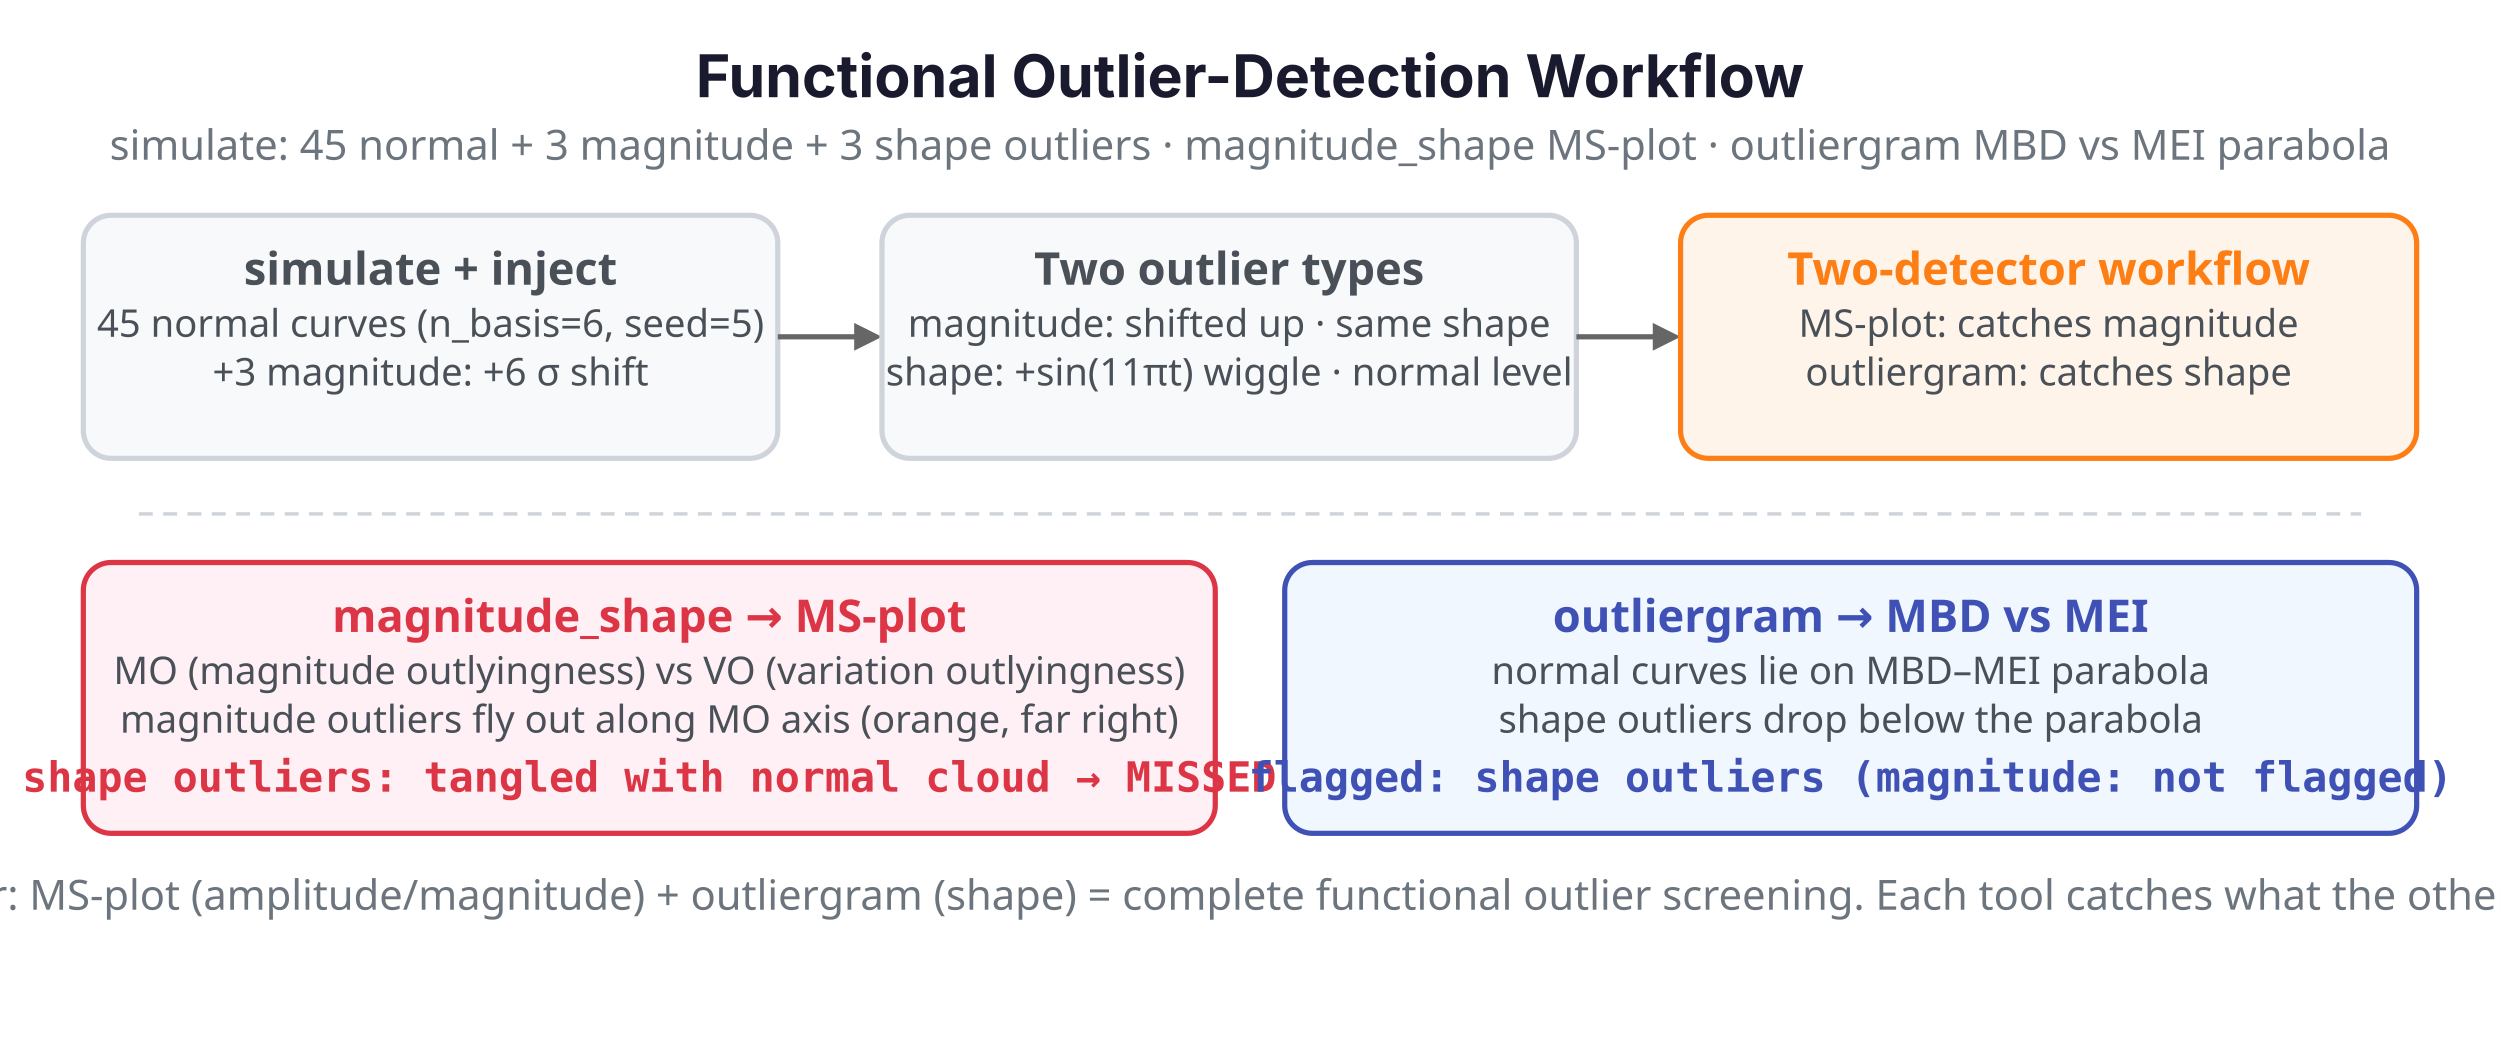
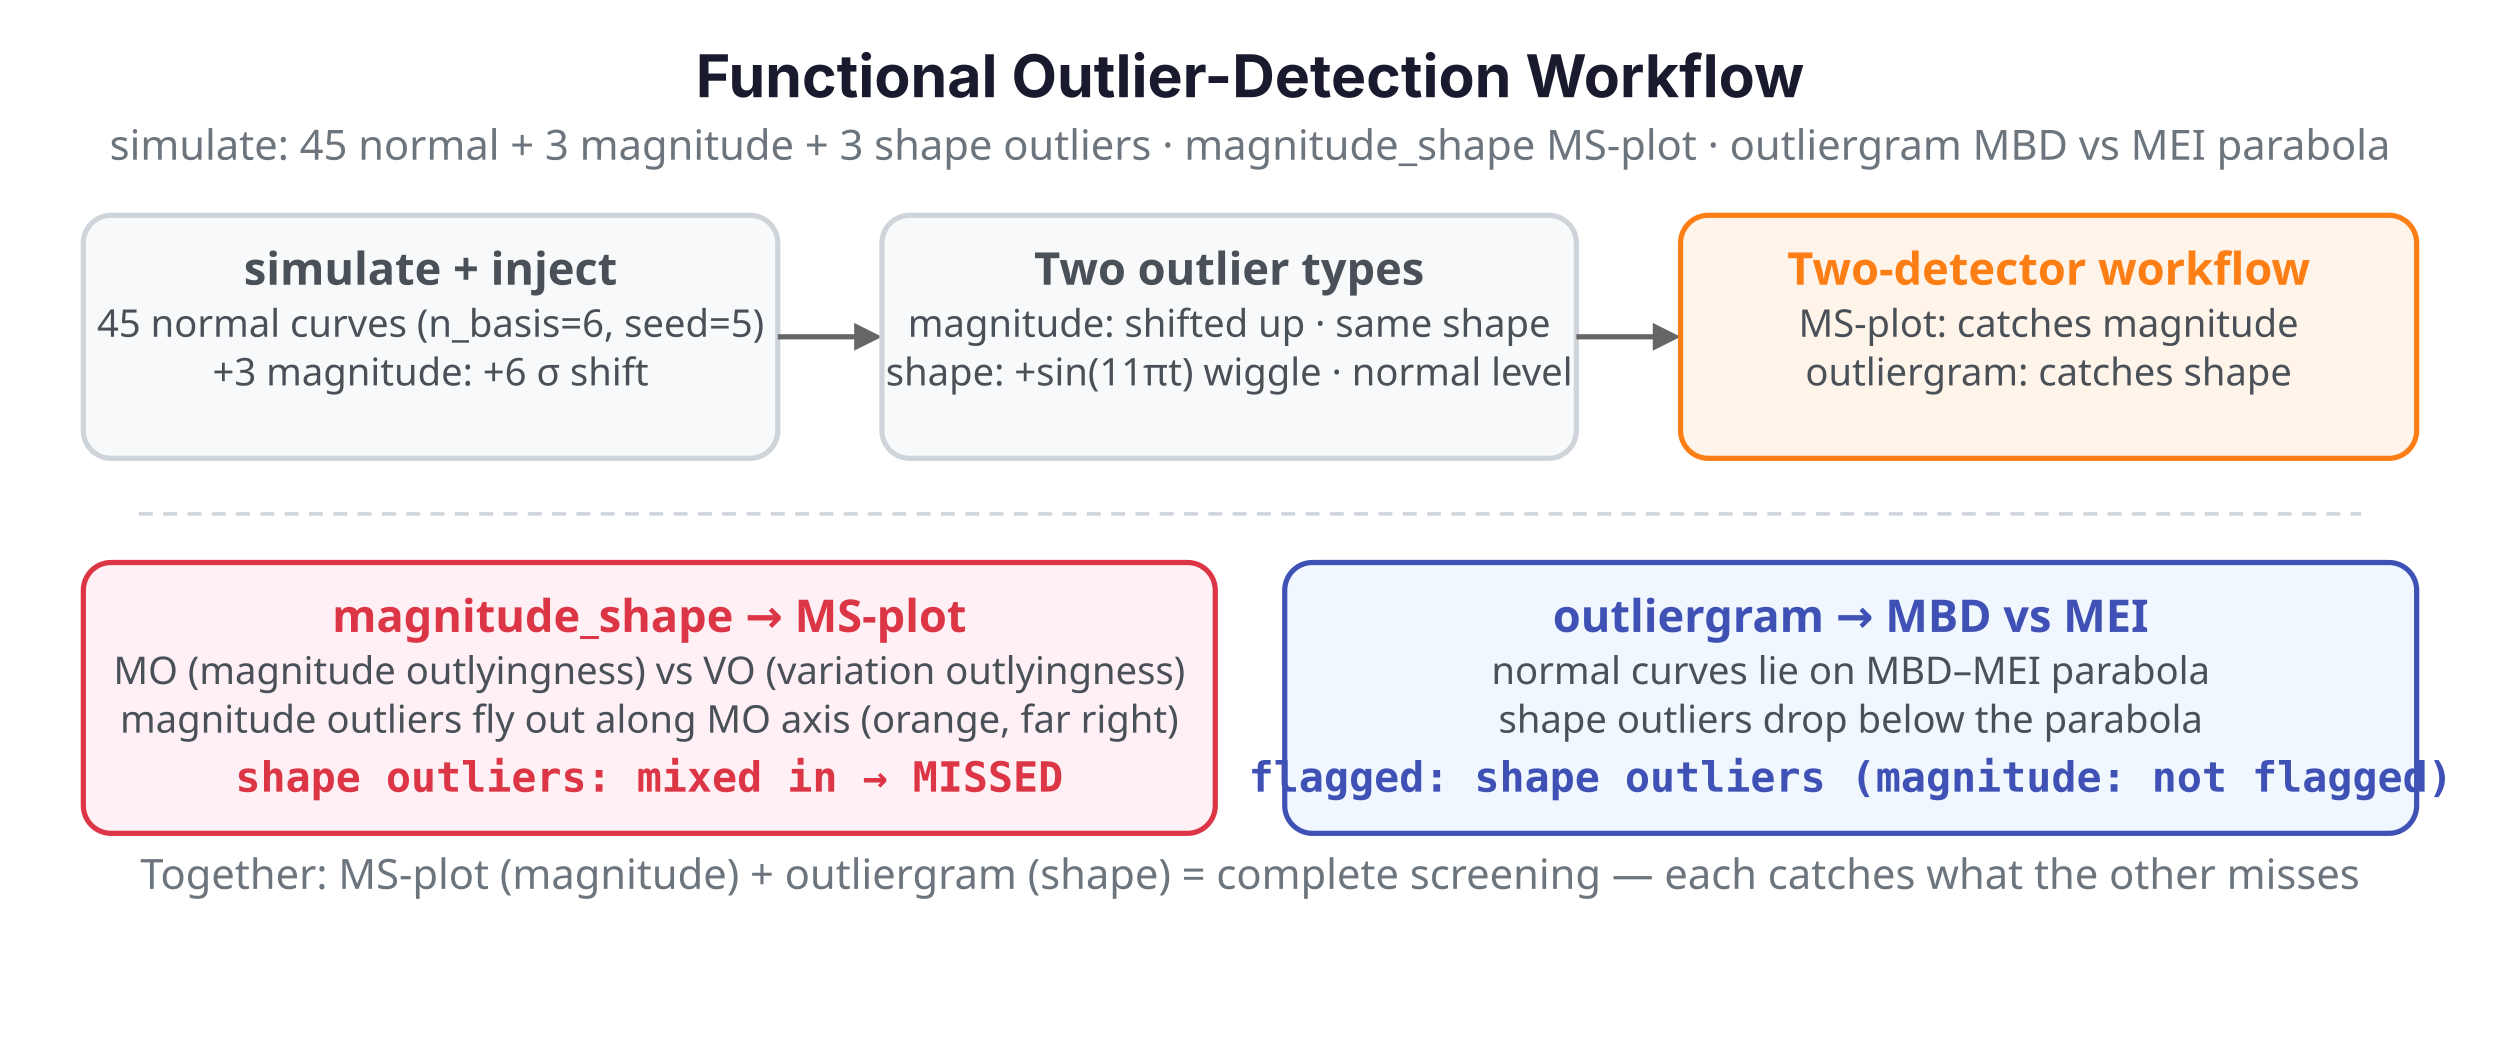
<svg xmlns="http://www.w3.org/2000/svg" viewBox="0 0 720 300" fill="none" role="img" aria-label="Functional Outlier-Detection Workflow — simulate normal plus magnitude and shape outliers, magnitude_shape MS-plot, outliergram MBD vs MEI parabola">
  <style>
    .ttl{font:700 17px system-ui,-apple-system,sans-serif;fill:#1a1a2e}
    .sub{font:400 12px system-ui,sans-serif;fill:#6c757d}
    .lab{font:700 13px system-ui,sans-serif}
    .sm{font:400 11px system-ui,sans-serif;fill:#495057}
    .mono{font:600 12px ui-monospace,monospace}
  </style>
  <text class="ttl" x="360" y="28" text-anchor="middle">Functional Outlier-Detection Workflow</text>
  <text class="sub" x="360" y="46" text-anchor="middle">simulate: 45 normal + 3 magnitude + 3 shape outliers · magnitude_shape MS-plot · outliergram MBD vs MEI parabola</text>
  <rect x="24" y="62" width="200" height="70" rx="8" fill="#f8f9fa" stroke="#ced4da" stroke-width="1.5" />
  <text class="lab" x="124" y="82" text-anchor="middle" fill="#495057">simulate + inject</text>
  <text class="sm" x="124" y="97" text-anchor="middle">45 normal curves (n_basis=6, seed=5)</text>
  <text class="sm" x="124" y="111" text-anchor="middle">+3 magnitude: +6 σ shift</text>
  <line x1="224" y1="97" x2="250" y2="97" stroke="#666" stroke-width="1.5" />
  <polygon points="246,93 254,97 246,101" fill="#666" />
  <rect x="254" y="62" width="200" height="70" rx="8" fill="#f8f9fa" stroke="#ced4da" stroke-width="1.5" />
  <text class="lab" x="354" y="82" text-anchor="middle" fill="#495057">Two outlier types</text>
  <text class="sm" x="354" y="97" text-anchor="middle">magnitude: shifted up · same shape</text>
  <text class="sm" x="354" y="111" text-anchor="middle">shape: +sin(11πt) wiggle · normal level</text>
  <line x1="454" y1="97" x2="480" y2="97" stroke="#666" stroke-width="1.5" />
  <polygon points="476,93 484,97 476,101" fill="#666" />
  <rect x="484" y="62" width="212" height="70" rx="8" fill="#fff4ea" stroke="#fd7e14" stroke-width="1.5" />
  <text class="lab" x="590" y="82" text-anchor="middle" fill="#fd7e14">Two-detector workflow</text>
  <text class="sm" x="590" y="97" text-anchor="middle">MS-plot: catches magnitude</text>
  <text class="sm" x="590" y="111" text-anchor="middle">outliergram: catches shape</text>
  <line x1="40" y1="148" x2="680" y2="148" stroke="#ced4da" stroke-width="1" stroke-dasharray="4,3" />
  <rect x="24" y="162" width="326" height="78" rx="8" fill="#fff0f5" stroke="#dc3545" stroke-width="1.5" />
  <text class="lab" x="187" y="182" text-anchor="middle" fill="#dc3545">magnitude_shape → MS-plot</text>
  <text class="sm" x="187" y="197" text-anchor="middle">MO (magnitude outlyingness) vs VO (variation outlyingness)</text>
  <text class="sm" x="187" y="211" text-anchor="middle">magnitude outliers fly out along MO axis (orange, far right)</text>
-   <text class="mono" x="187" y="228" text-anchor="middle" fill="#dc3545">shape outliers: tangled with normal cloud → MISSED</text>
+   <text class="mono" x="187" y="228" text-anchor="middle" fill="#dc3545">shape outliers: mixed in → MISSED</text>
  <rect x="370" y="162" width="326" height="78" rx="8" fill="#f0f7ff" stroke="#3f51b5" stroke-width="1.5" />
  <text class="lab" x="533" y="182" text-anchor="middle" fill="#3f51b5">outliergram → MBD vs MEI</text>
  <text class="sm" x="533" y="197" text-anchor="middle">normal curves lie on MBD–MEI parabola</text>
  <text class="sm" x="533" y="211" text-anchor="middle">shape outliers drop below the parabola</text>
  <text class="mono" x="533" y="228" text-anchor="middle" fill="#3f51b5">flagged: shape outliers (magnitude: not flagged)</text>
-   <text class="sub" x="360" y="262" text-anchor="middle">Together: MS-plot (amplitude/magnitude) + outliergram (shape) = complete functional outlier screening. Each tool catches what the other misses.</text>
+   <text class="sub" x="360" y="256" text-anchor="middle">Together: MS-plot (magnitude) + outliergram (shape) = complete screening — each catches what the other misses</text>
</svg>
